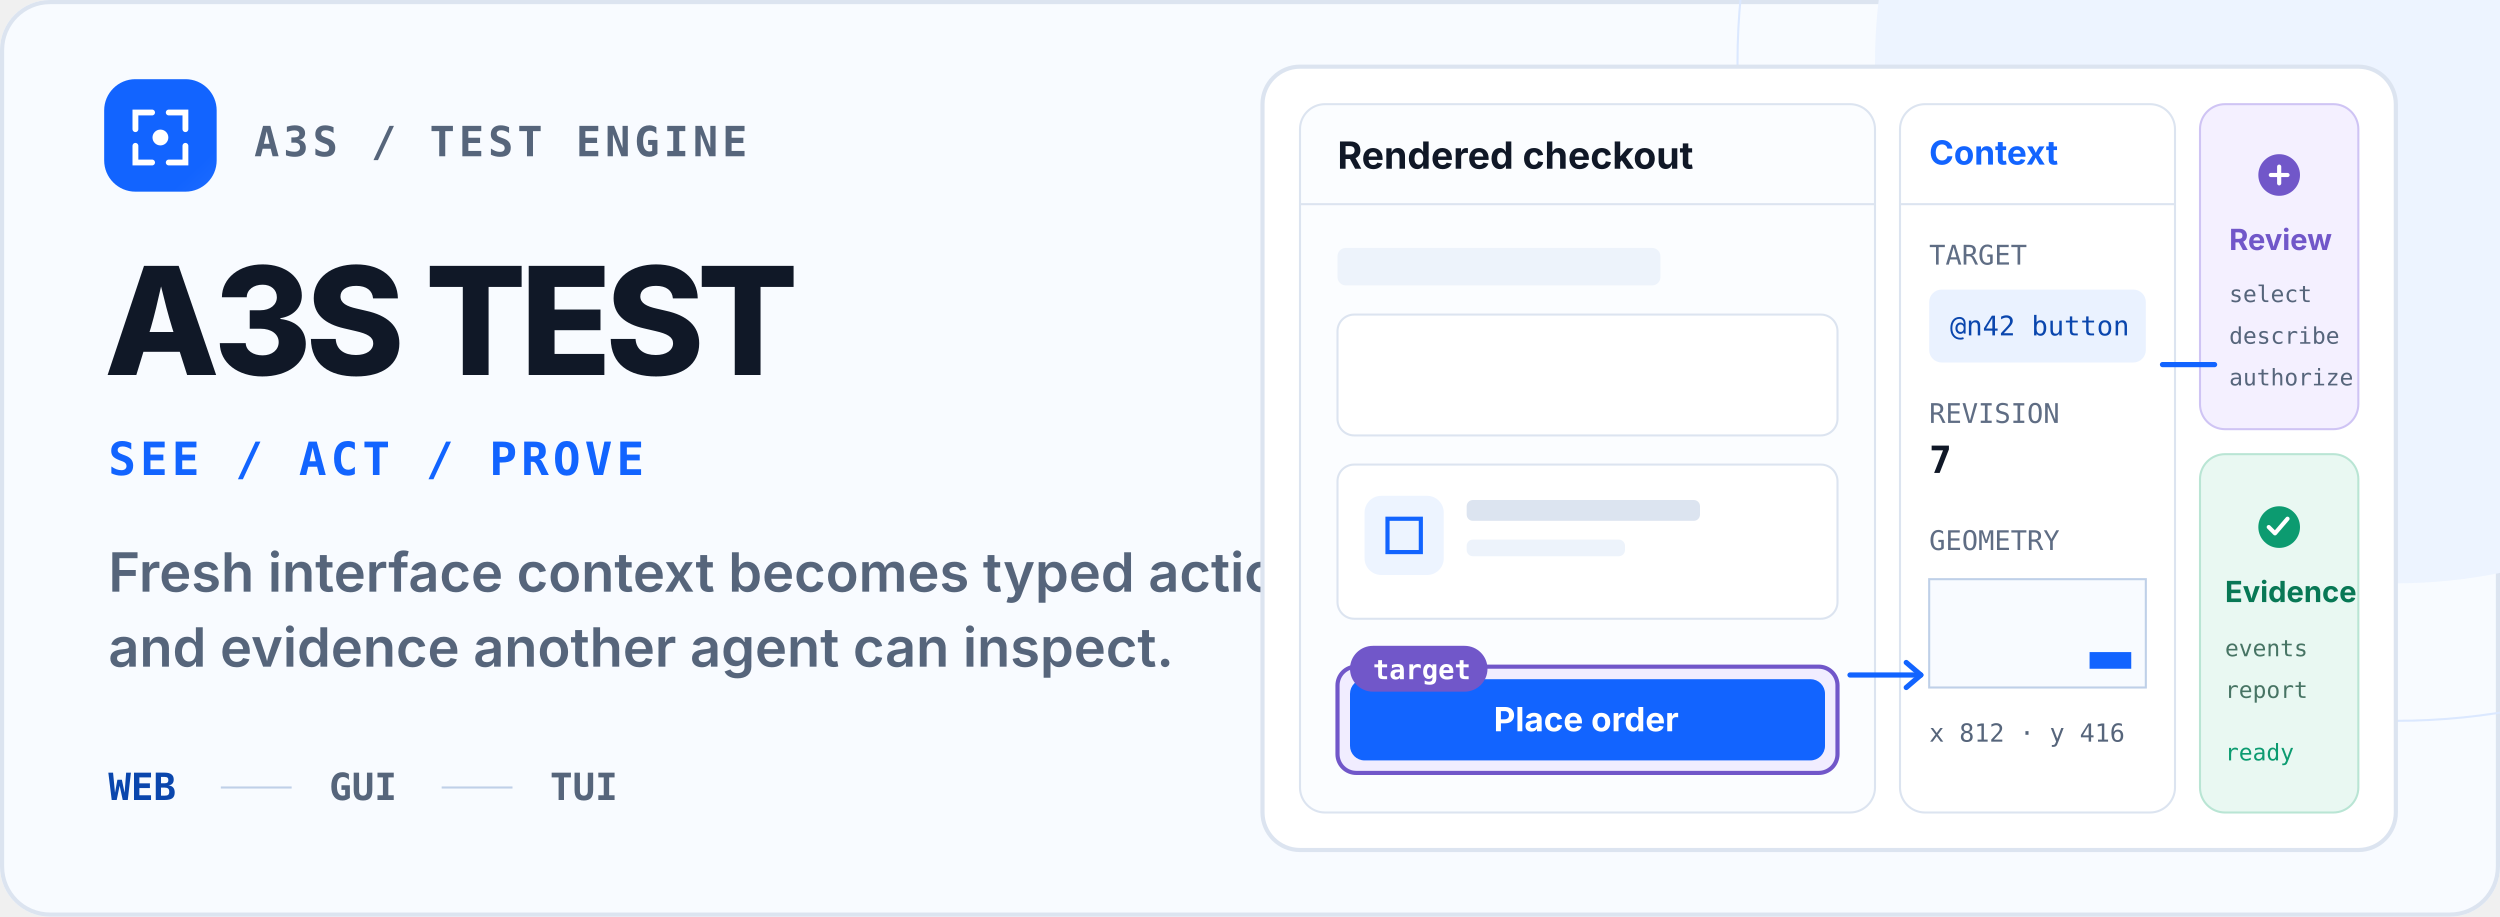
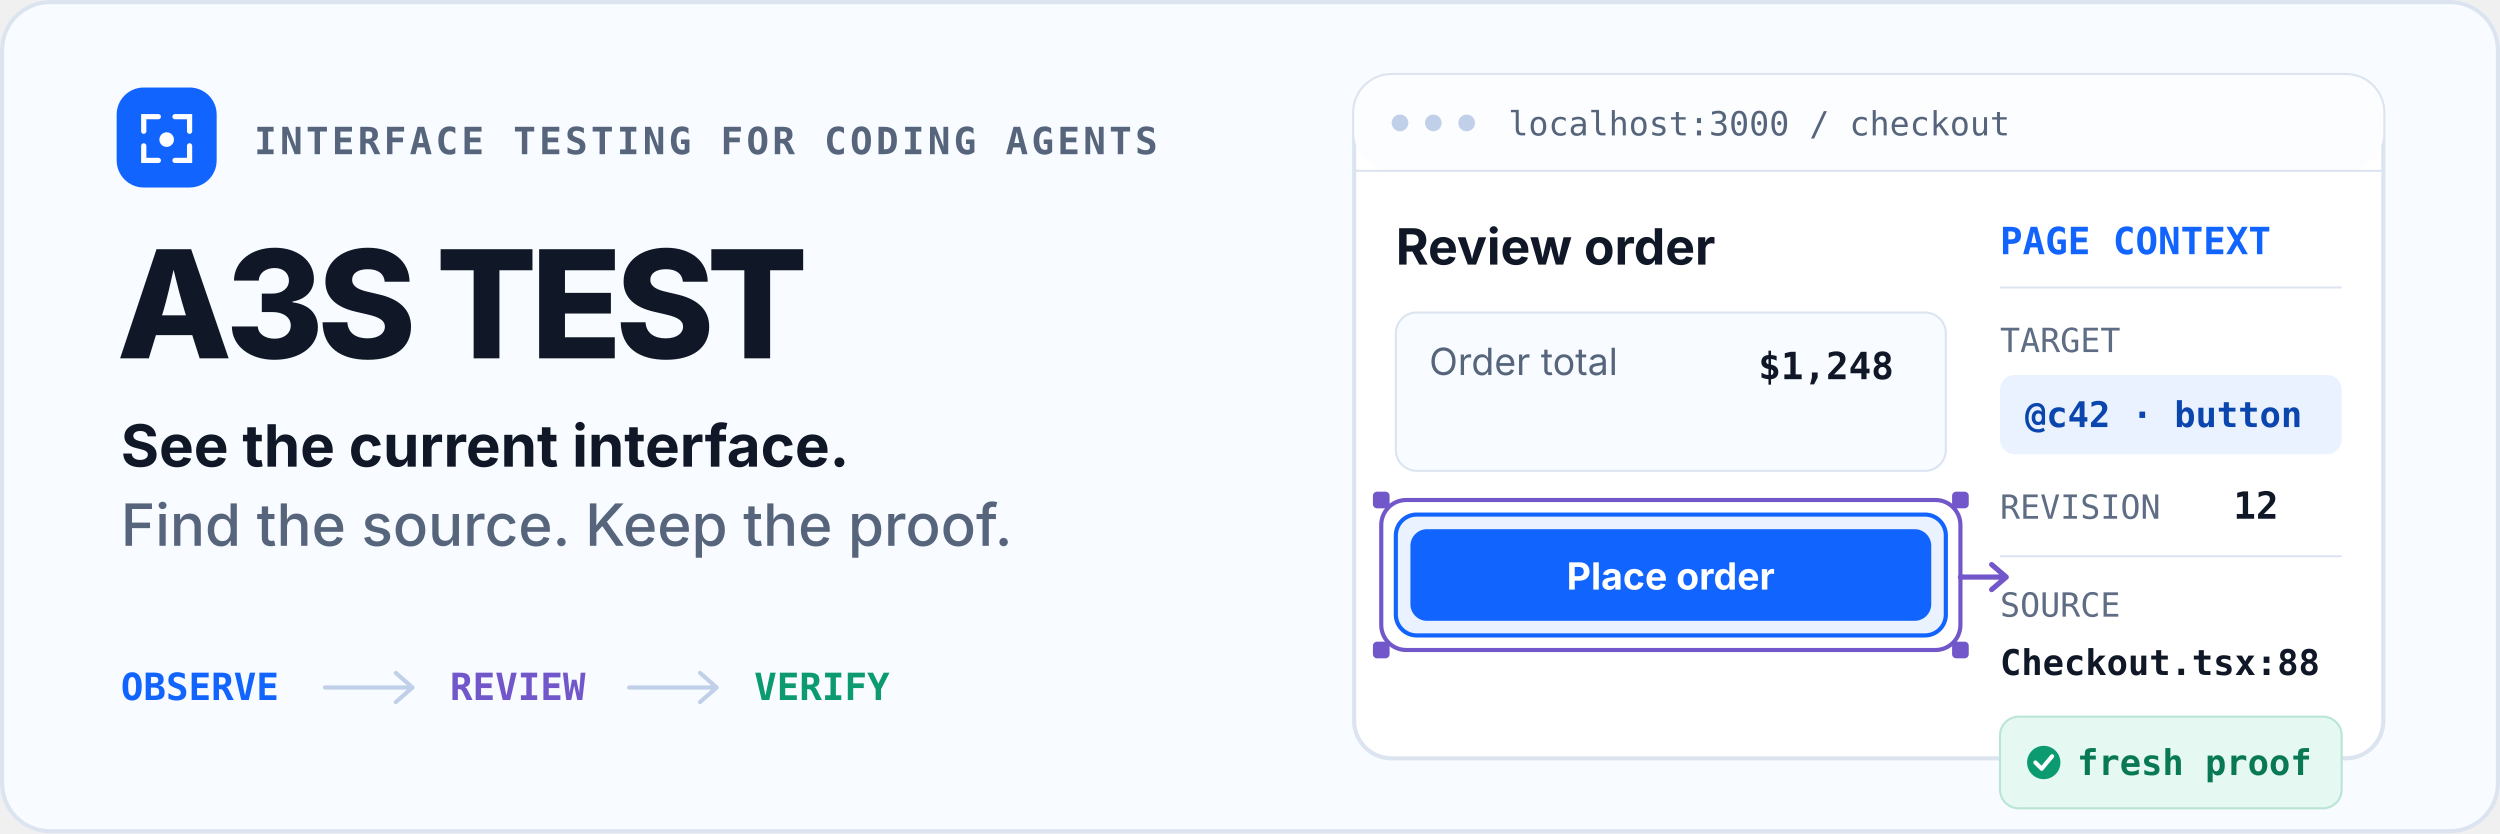
- <svg xmlns="http://www.w3.org/2000/svg" width="1200" height="440" viewBox="0 0 1200 440" role="img" aria-labelledby="title desc">
-   <defs>
-     <linearGradient id="readme-mark" x1="49" y1="38" x2="103" y2="96" gradientUnits="userSpaceOnUse">
-       <stop stop-color="#1264ff" />
-       <stop offset=".58" stop-color="#337aff" />
-       <stop offset="1" stop-color="#7157c9" />
-     </linearGradient>
-   </defs>
-   <rect width="1200" height="440" rx="24" fill="#f8fbff" />
-   <rect x="1" y="1" width="1198" height="438" rx="23" fill="none" stroke="#dce4f0" stroke-width="2" />
-   <circle cx="1150" cy="30" r="250" fill="#edf4ff" />
-   <circle cx="1150" cy="30" r="316" fill="none" stroke="#dbe8ff" />
-   <g transform="translate(50 38)">
-     <rect width="54" height="54" rx="15" fill="url(#readme-mark)" />
-     <path d="M15 24v-8h8M31 16h8v8M39 32v8h-8M23 40h-8v-8" fill="none" stroke="#fff" stroke-width="2.8" stroke-linecap="round" />
-     <circle cx="27" cy="28" r="3.8" fill="#fff" />
-     <text x="72" y="37" fill="#56657b" font-family="ui-monospace,SFMono-Regular,Menlo,monospace" font-size="20" font-weight="650" letter-spacing="2">A3S / TEST ENGINE</text>
+ <svg xmlns="http://www.w3.org/2000/svg" width="1200" height="400" viewBox="0 0 1200 400" role="img" aria-labelledby="title desc">
+   <rect width="1200" height="400" rx="24" fill="#f8fbff" />
+   <rect x="1" y="1" width="1198" height="398" rx="23" fill="none" stroke="#dce4f0" stroke-width="2" />
+   <g transform="translate(56 42)">
+     <rect width="48" height="48" rx="13" fill="#1264ff" />
+     <path d="M13 21v-7h7M28 14h7v7M35 28v7h-7M20 35h-7v-7" fill="none" stroke="#fff" stroke-width="2.5" stroke-linecap="round" />
+     <circle cx="24" cy="25" r="3.5" fill="#fff" />
+     <text x="66" y="32" fill="#56657b" font-family="ui-monospace,SFMono-Regular,Menlo,Consolas,monospace" font-size="18" font-weight="700" letter-spacing="1.6">INTERFACE TESTING FOR CODING AGENTS</text>
  </g>
-   <text x="50" y="180" fill="#101827" font-family="ui-sans-serif,system-ui,-apple-system,'Segoe UI','PingFang SC',sans-serif" font-size="72" font-weight="760" letter-spacing="-3">A3S TEST</text>
-   <text x="52" y="228" fill="#1264ff" font-family="ui-monospace,SFMono-Regular,Menlo,monospace" font-size="22" font-weight="700" letter-spacing="2">SEE / ACT / PROVE</text>
-   <text x="52" y="284" fill="#56657b" font-family="ui-sans-serif,system-ui,-apple-system,'Segoe UI','PingFang SC',sans-serif" font-size="26" font-weight="560">Fresh interface context becomes typed actions</text>
-   <text x="52" y="320" fill="#56657b" font-family="ui-sans-serif,system-ui,-apple-system,'Segoe UI','PingFang SC',sans-serif" font-size="26" font-weight="560">and evidence another agent can inspect.</text>
-   <g transform="translate(52 366)" font-family="ui-monospace,SFMono-Regular,Menlo,monospace" font-size="18" font-weight="600">
-     <text x="0" y="18" fill="#0a46ad">WEB</text>
-     <line x1="54" y1="12" x2="88" y2="12" stroke="#bfd0e8" />
-     <text x="106" y="18" fill="#56657b">GUI</text>
-     <line x1="160" y1="12" x2="194" y2="12" stroke="#bfd0e8" />
-     <text x="212" y="18" fill="#56657b">TUI</text>
+   <g font-family="ui-sans-serif,system-ui,-apple-system,'Segoe UI','PingFang SC',sans-serif">
+     <text x="56" y="172" fill="#101827" font-size="72" font-weight="780" letter-spacing="-3.2">A3S TEST</text>
+     <text x="58" y="224" fill="#101827" font-size="28" font-weight="650">See the current interface.</text>
+     <text x="58" y="262" fill="#56657b" font-size="28" font-weight="540">Find the source. Keep the proof.</text>
  </g>
-   <g transform="translate(606 32)">
-     <rect width="544" height="376" rx="18" fill="#ffffff" stroke="#dce4f0" stroke-width="2" />
-     <g transform="translate(18 18)">
-       <rect width="276" height="340" rx="12" fill="#fbfdff" stroke="#dce4f0" />
-       <text x="18" y="31" fill="#101827" font-family="ui-sans-serif,system-ui,-apple-system,'Segoe UI',sans-serif" font-size="18" font-weight="720">Rendered checkout</text>
-       <line x1="0" y1="48" x2="276" y2="48" stroke="#dce4f0" />
-       <rect x="18" y="69" width="155" height="18" rx="4" fill="#edf3fb" />
-       <rect x="18" y="101" width="240" height="58" rx="8" fill="#ffffff" stroke="#dce4f0" />
-       <rect x="18" y="173" width="240" height="74" rx="8" fill="#ffffff" stroke="#dce4f0" />
-       <rect x="31" y="188" width="38" height="38" rx="8" fill="#edf4ff" />
-       <path d="M42 199h16v16H42z" fill="none" stroke="#1264ff" stroke-width="2" />
-       <rect x="80" y="190" width="112" height="10" rx="3" fill="#dce4f0" />
-       <rect x="80" y="209" width="76" height="8" rx="3" fill="#edf3fb" />
-       <rect x="18" y="270" width="240" height="51" rx="9" fill="#f1edff" stroke="#7157c9" stroke-width="2" />
-       <rect x="24" y="276" width="228" height="39" rx="7" fill="#1264ff" />
-       <text x="93" y="301" fill="#ffffff" font-family="ui-sans-serif,system-ui,-apple-system,'Segoe UI',sans-serif" font-size="16" font-weight="700">Place order</text>
-       <rect x="24" y="260" width="66" height="22" rx="11" fill="#7157c9" />
-       <text x="35" y="276" fill="#ffffff" font-family="ui-monospace,SFMono-Regular,Menlo,monospace" font-size="13" font-weight="700">target</text>
+   <g transform="translate(58 318)" font-family="ui-monospace,SFMono-Regular,Menlo,Consolas,monospace" font-size="18" font-weight="700">
+     <text x="0" y="18" fill="#1264ff">OBSERVE</text>
+     <path d="M98 12h42m-8-7 8 7-8 7" fill="none" stroke="#bfd0e8" stroke-width="2" stroke-linecap="round" stroke-linejoin="round" />
+     <text x="158" y="18" fill="#7157c9">REVIEW</text>
+     <path d="M244 12h42m-8-7 8 7-8 7" fill="none" stroke="#bfd0e8" stroke-width="2" stroke-linecap="round" stroke-linejoin="round" />
+     <text x="304" y="18" fill="#0c9b70">VERIFY</text>
+   </g>
+   <g transform="translate(650 36)">
+     <rect width="494" height="328" rx="18" fill="#fff" stroke="#dce4f0" stroke-width="2" />
+     <rect width="494" height="46" rx="18" fill="#fbfdff" />
+     <path d="M0 46h494" stroke="#dce4f0" />
+     <circle cx="22" cy="23" r="4" fill="#bfd0e8" />
+     <circle cx="38" cy="23" r="4" fill="#bfd0e8" />
+     <circle cx="54" cy="23" r="4" fill="#bfd0e8" />
+     <text x="74" y="29" fill="#56657b" font-family="ui-monospace,SFMono-Regular,Menlo,Consolas,monospace" font-size="16">localhost:3000 / checkout</text>
+     <g transform="translate(20 66)" font-family="ui-sans-serif,system-ui,-apple-system,'Segoe UI',sans-serif">
+       <text x="0" y="25" fill="#101827" font-size="24" font-weight="750">Review order</text>
+       <rect y="48" width="264" height="76" rx="10" fill="#f8fbff" stroke="#dce4f0" />
+       <text x="16" y="78" fill="#56657b" font-size="18">Order total</text>
+       <text x="174" y="80" fill="#101827" font-family="ui-monospace,SFMono-Regular,Menlo,Consolas,monospace" font-size="18" font-weight="700">$1,248</text>
+       <rect y="145" width="264" height="58" rx="10" fill="#eaf2ff" stroke="#1264ff" stroke-width="2" />
+       <rect x="7" y="152" width="250" height="44" rx="8" fill="#1264ff" />
+       <text x="82" y="181" fill="#fff" font-size="18" font-weight="750">Place order</text>
+       <rect x="-7" y="138" width="278" height="72" rx="12" fill="none" stroke="#7157c9" stroke-width="2" />
+       <g fill="#7157c9">
+         <rect x="-11" y="134" width="8" height="8" rx="2" />
+         <rect x="267" y="134" width="8" height="8" rx="2" />
+         <rect x="-11" y="206" width="8" height="8" rx="2" />
+         <rect x="267" y="206" width="8" height="8" rx="2" />
+       </g>
    </g>
-     <g transform="translate(306 18)">
-       <rect width="132" height="340" rx="12" fill="#ffffff" stroke="#dce4f0" />
-       <text x="14" y="29" fill="#1264ff" font-family="ui-sans-serif,system-ui,-apple-system,'Segoe UI',sans-serif" font-size="16" font-weight="720">Context</text>
-       <line x1="0" y1="48" x2="132" y2="48" stroke="#dce4f0" />
-       <text x="14" y="77" fill="#5f6d84" font-family="ui-monospace,SFMono-Regular,Menlo,monospace" font-size="13">TARGET</text>
-       <rect x="14" y="89" width="104" height="35" rx="6" fill="#eaf2ff" />
-       <text x="24" y="111" fill="#0a46ad" font-family="ui-monospace,SFMono-Regular,Menlo,monospace" font-size="13">@n42 button</text>
-       <text x="14" y="153" fill="#5f6d84" font-family="ui-monospace,SFMono-Regular,Menlo,monospace" font-size="13">REVISION</text>
-       <text x="14" y="177" fill="#101827" font-family="ui-monospace,SFMono-Regular,Menlo,monospace" font-size="18" font-weight="700">7</text>
-       <text x="14" y="214" fill="#5f6d84" font-family="ui-monospace,SFMono-Regular,Menlo,monospace" font-size="13">GEOMETRY</text>
-       <rect x="14" y="228" width="104" height="52" fill="#f8fbff" stroke="#bfd0e8" />
-       <rect x="91" y="263" width="20" height="8" fill="#1264ff" />
-       <text x="14" y="306" fill="#56657b" font-family="ui-monospace,SFMono-Regular,Menlo,monospace" font-size="12">x 812 · y 416</text>
+     <g transform="translate(310 66)" font-family="ui-monospace,SFMono-Regular,Menlo,Consolas,monospace">
+       <text x="0" y="20" fill="#1264ff" font-size="18" font-weight="750">PAGE CONTEXT</text>
+       <path d="M0 36h164" stroke="#dce4f0" />
+       <text x="0" y="67" fill="#5f6d84" font-size="16">TARGET</text>
+       <rect y="78" width="164" height="38" rx="7" fill="#eaf2ff" />
+       <text x="12" y="103" fill="#0a46ad" font-size="17" font-weight="700">@c42 · button</text>
+       <text x="0" y="147" fill="#5f6d84" font-size="16">REVISION</text>
+       <text x="112" y="147" fill="#101827" font-size="18" font-weight="750">12</text>
+       <path d="M0 165h164" stroke="#dce4f0" />
+       <text x="0" y="194" fill="#5f6d84" font-size="16">SOURCE</text>
+       <text x="0" y="222" fill="#101827" font-size="17" font-weight="700">Checkout.tsx:88</text>
+       <rect y="242" width="164" height="44" rx="9" fill="#e5f8f1" stroke="#b9e5d4" />
+       <circle cx="21" cy="264" r="8" fill="#0c9b70" />
+       <path d="m17 264 3 3 5-6" fill="none" stroke="#fff" stroke-width="2" stroke-linecap="round" stroke-linejoin="round" />
+       <text x="37" y="270" fill="#087855" font-size="17" font-weight="750">fresh proof</text>
    </g>
-     <g transform="translate(450 18)">
-       <rect width="76" height="156" rx="12" fill="#f4f0ff" stroke="#cfc4f4" />
-       <circle cx="38" cy="34" r="10" fill="#7157c9" />
-       <path d="M34 34h8M38 30v8" stroke="#fff" stroke-width="2" stroke-linecap="round" />
-       <text x="14" y="70" fill="#7157c9" font-family="ui-sans-serif,system-ui,-apple-system,'Segoe UI',sans-serif" font-size="14" font-weight="720">Review</text>
-       <text x="14" y="95" fill="#56657b" font-family="ui-monospace,SFMono-Regular,Menlo,monospace" font-size="11">select</text>
-       <text x="14" y="115" fill="#56657b" font-family="ui-monospace,SFMono-Regular,Menlo,monospace" font-size="11">describe</text>
-       <text x="14" y="135" fill="#56657b" font-family="ui-monospace,SFMono-Regular,Menlo,monospace" font-size="11">authorize</text>
-       <rect y="168" width="76" height="172" rx="12" fill="#e9f8f2" stroke="#b9e5d4" />
-       <circle cx="38" cy="203" r="10" fill="#0c9b70" />
-       <path d="m33 203 3 3 6-7" fill="none" stroke="#fff" stroke-width="2" stroke-linecap="round" stroke-linejoin="round" />
-       <text x="12" y="239" fill="#087855" font-family="ui-sans-serif,system-ui,-apple-system,'Segoe UI',sans-serif" font-size="14" font-weight="720">Evidence</text>
-       <text x="12" y="265" fill="#477464" font-family="ui-monospace,SFMono-Regular,Menlo,monospace" font-size="11">events</text>
-       <text x="12" y="285" fill="#477464" font-family="ui-monospace,SFMono-Regular,Menlo,monospace" font-size="11">report</text>
-       <text x="12" y="315" fill="#0c9b70" font-family="ui-monospace,SFMono-Regular,Menlo,monospace" font-size="11">ready</text>
-     </g>
-     <path d="M282 292h34" fill="none" stroke="#1264ff" stroke-width="2.5" stroke-linecap="round" />
-     <path d="m309 286 7 6-7 6" fill="none" stroke="#1264ff" stroke-width="2.5" stroke-linecap="round" stroke-linejoin="round" />
-     <path d="M432 143h25" fill="none" stroke="#1264ff" stroke-width="2.5" stroke-linecap="round" />
+     <path d="M291 241h22m-7-6 7 6-7 6" fill="none" stroke="#7157c9" stroke-width="2.5" stroke-linecap="round" stroke-linejoin="round" />
  </g>
</svg>
